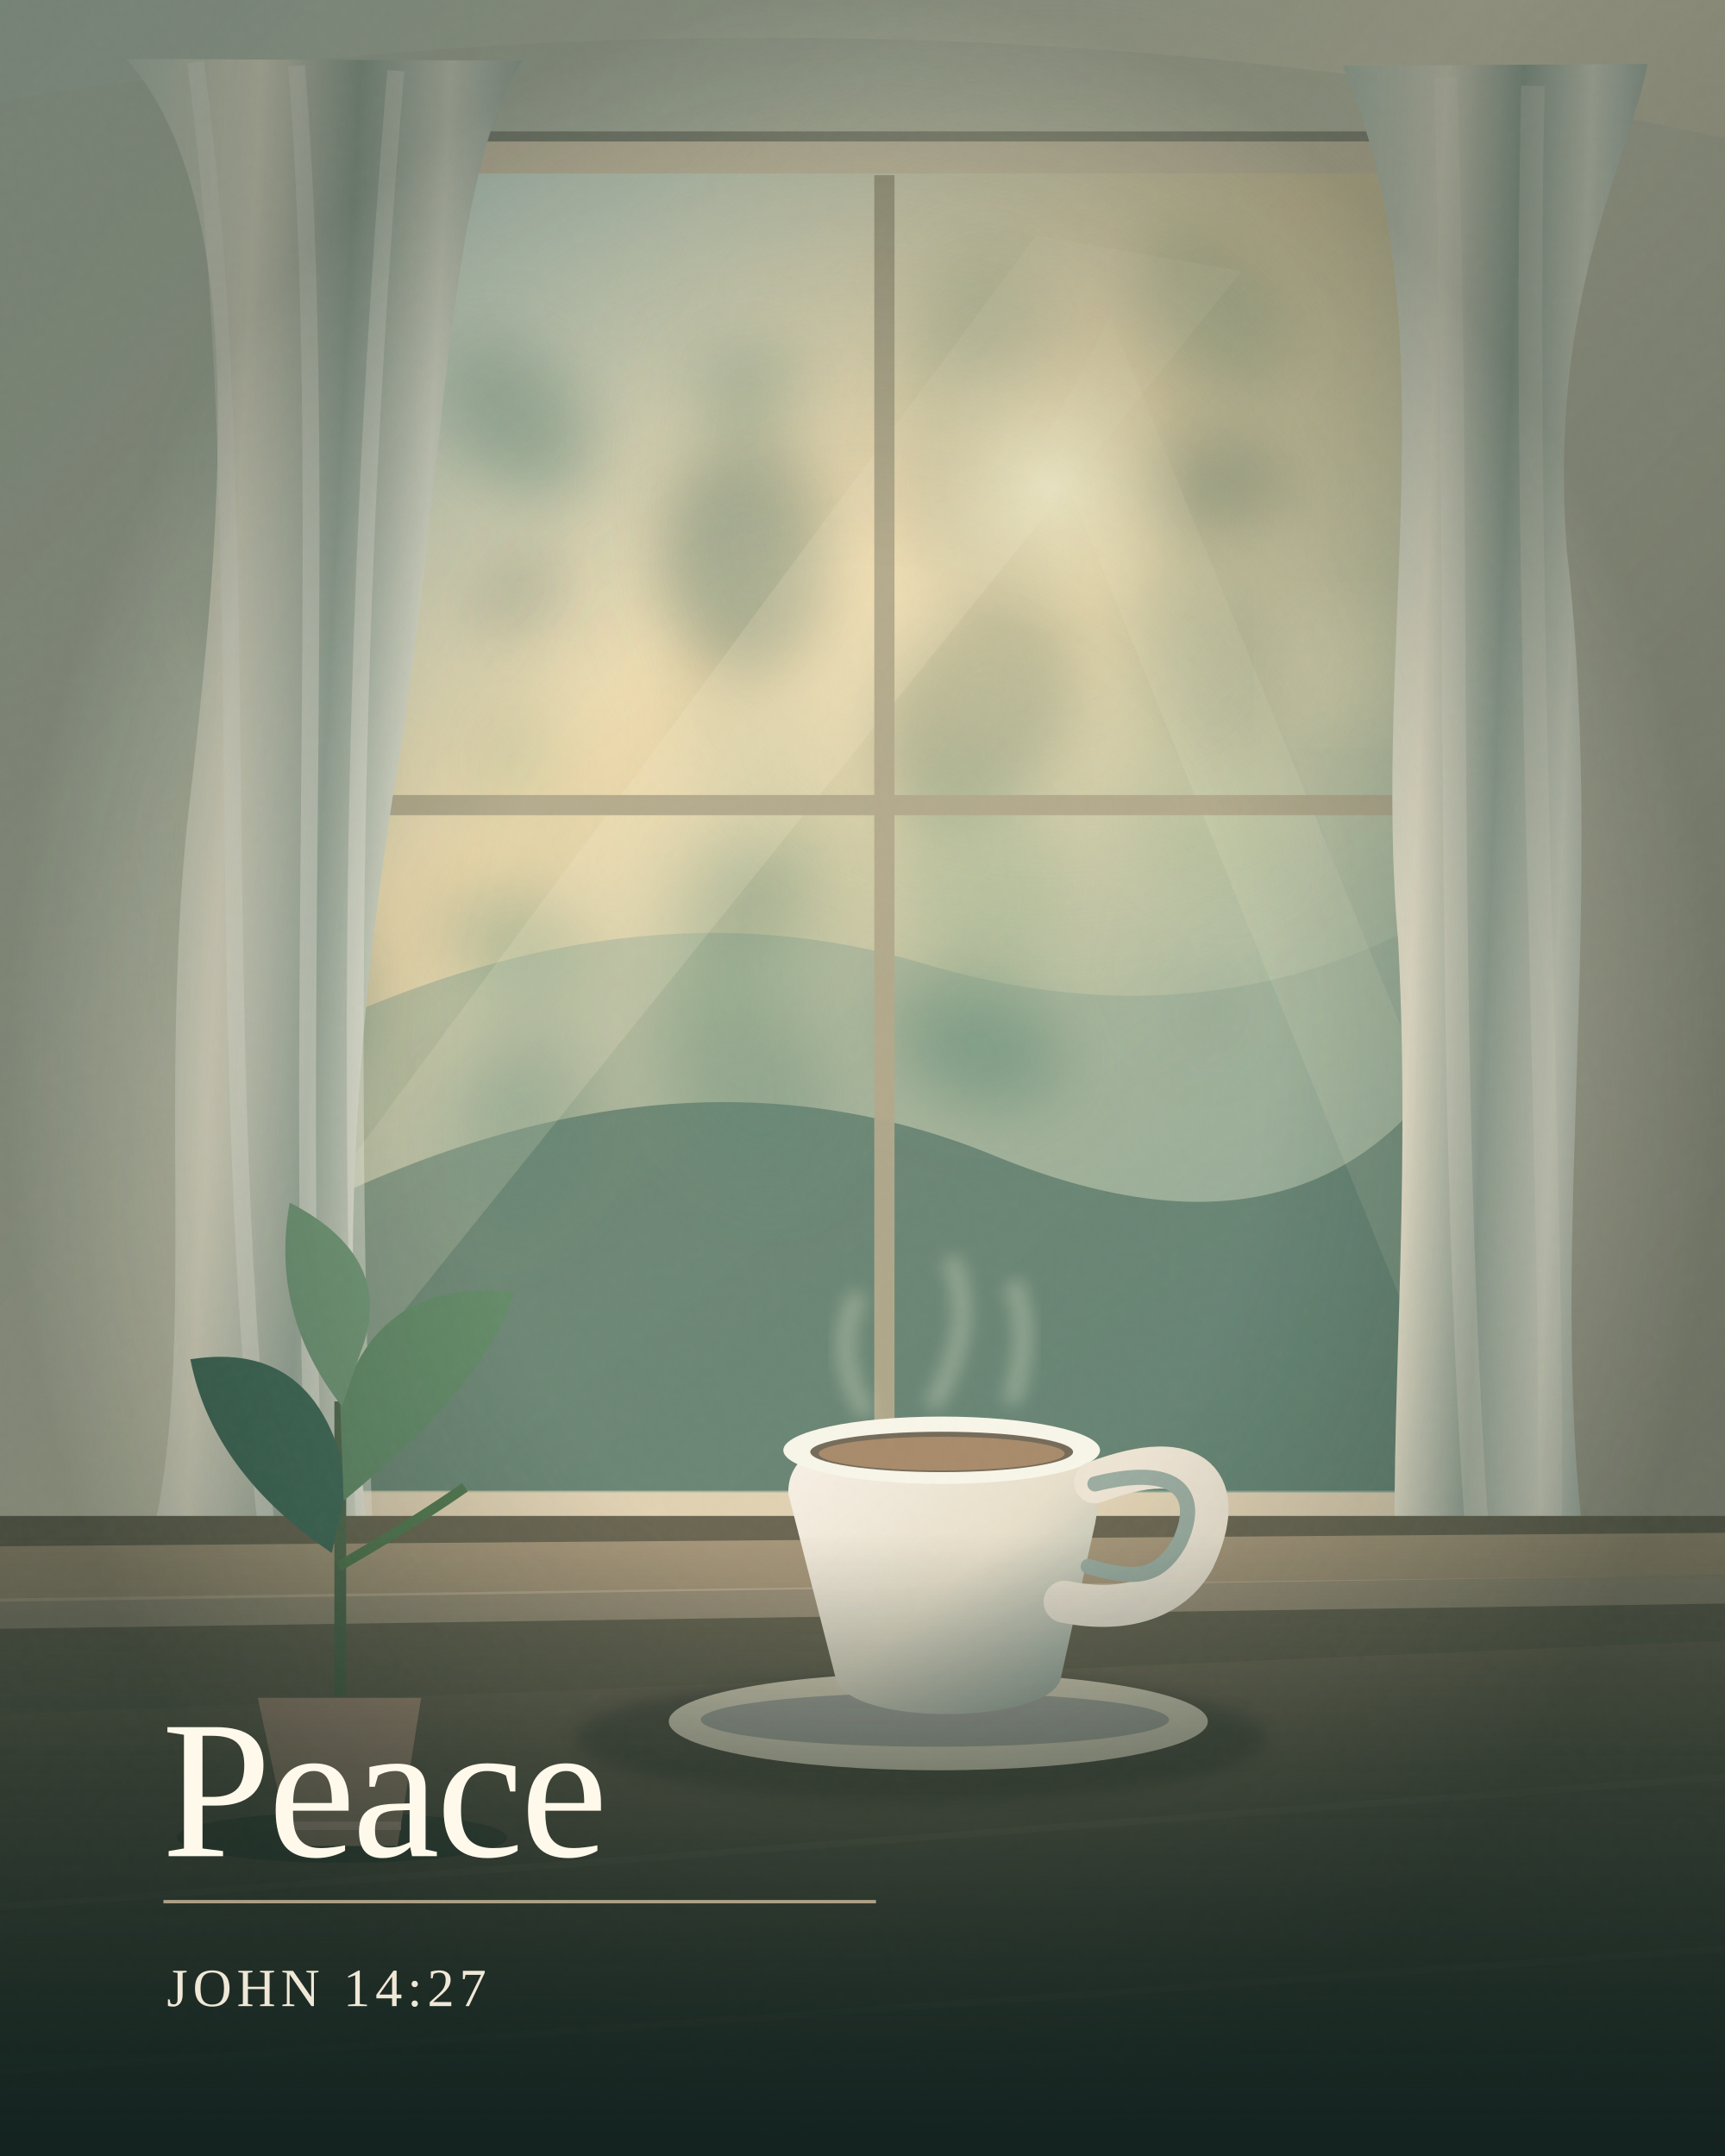
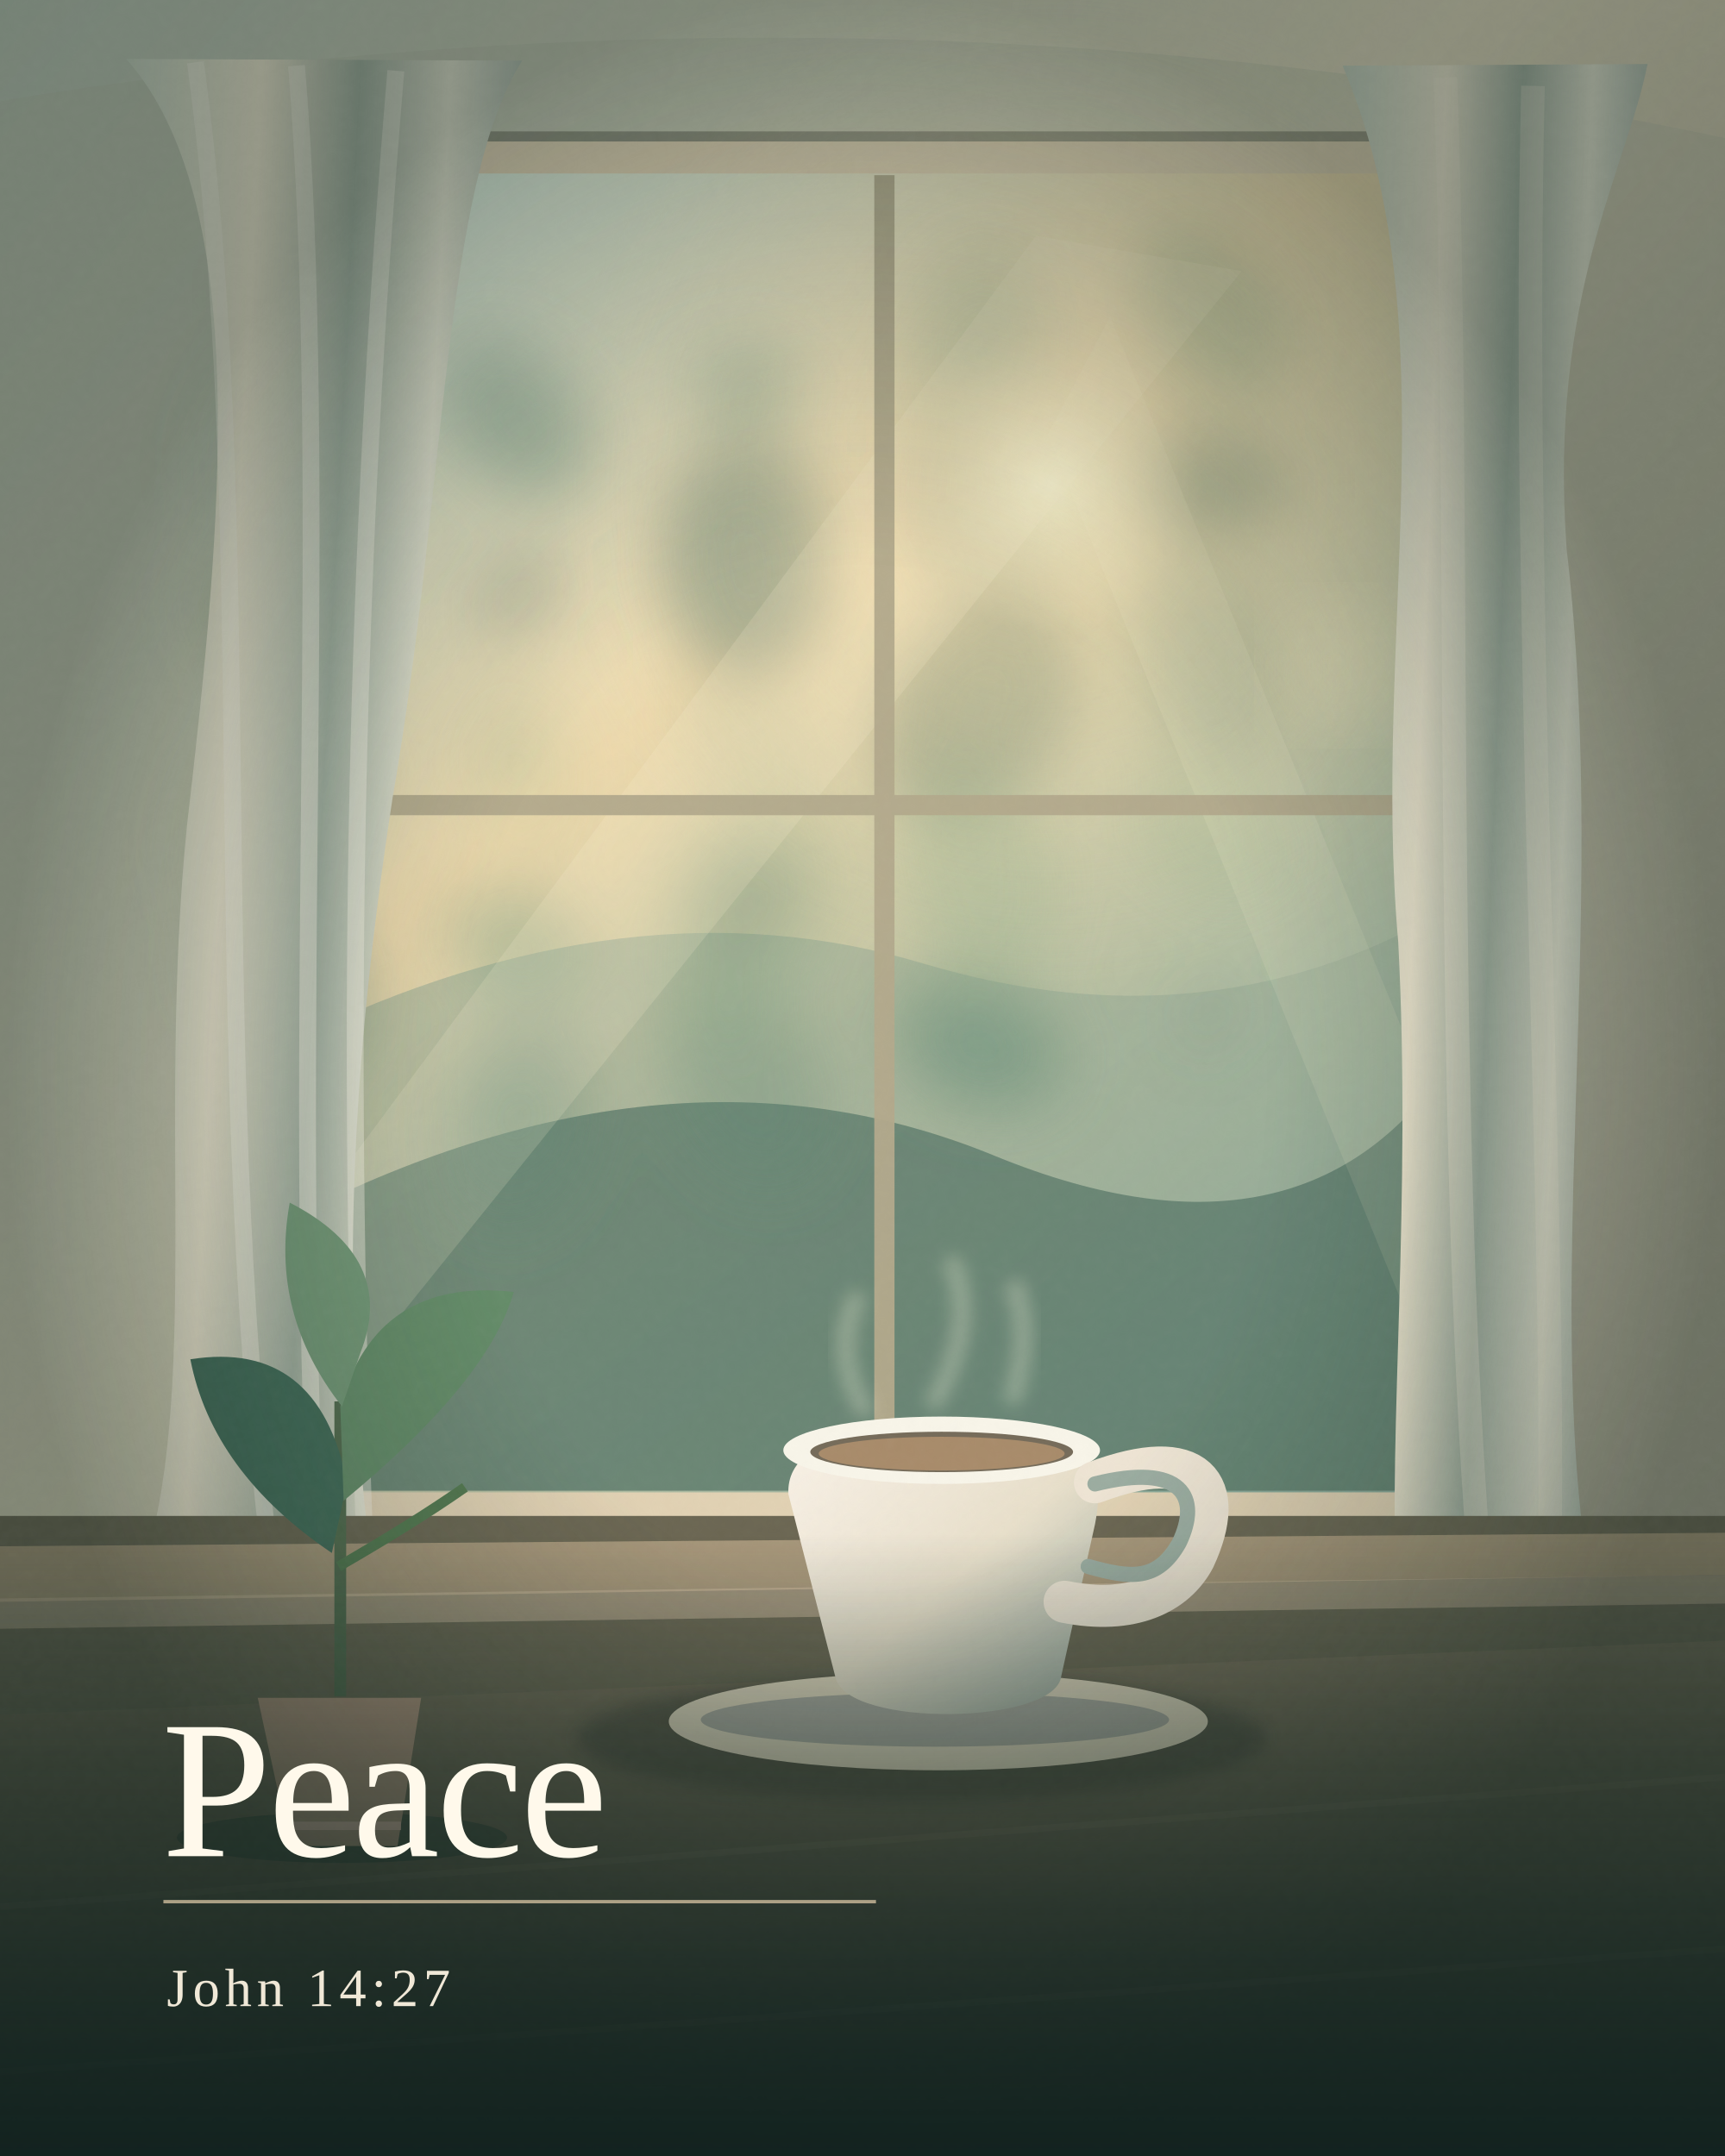
<svg xmlns="http://www.w3.org/2000/svg" width="1024" height="1280" viewBox="0 0 1024 1280">
  <defs>
    <linearGradient id="wall" x1="0" y1="0" x2="0.9" y2="1">
      <stop stop-color="#b9c4b4" />
      <stop offset=".43" stop-color="#e3d9bd" />
      <stop offset="1" stop-color="#8f8676" />
    </linearGradient>
    <linearGradient id="sky" x1="0" y1="0" x2=".7" y2="1">
      <stop stop-color="#d9eee4" />
      <stop offset=".42" stop-color="#eed9ac" />
      <stop offset="1" stop-color="#8caa9a" />
    </linearGradient>
    <linearGradient id="floor" x1="0" y1="0" x2="0" y2="1">
      <stop stop-color="#786f5a" />
      <stop offset=".45" stop-color="#655d4c" />
      <stop offset="1" stop-color="#383d37" />
    </linearGradient>
    <linearGradient id="curtain" x1="0" y1="0" x2="1" y2=".2">
      <stop stop-color="#c6d0bf" />
      <stop offset=".33" stop-color="#f2e9d2" />
      <stop offset=".57" stop-color="#a2ae9f" />
      <stop offset=".79" stop-color="#e6e4d1" />
      <stop offset="1" stop-color="#a8b4a8" />
    </linearGradient>
    <linearGradient id="cup" x1="0" y1="0" x2="1" y2="1">
      <stop stop-color="#f9f2e7" />
      <stop offset=".52" stop-color="#e8dfca" />
      <stop offset="1" stop-color="#9caaa0" />
    </linearGradient>
    <radialGradient id="sun">
      <stop stop-color="#fff9d4" stop-opacity=".88" />
      <stop offset=".30" stop-color="#fce4b4" stop-opacity=".30" />
      <stop offset="1" stop-color="#f5e5c1" stop-opacity="0" />
    </radialGradient>
    <radialGradient id="vignette">
      <stop offset=".47" stop-color="#1d342c" stop-opacity="0" />
      <stop offset="1" stop-color="#162720" stop-opacity=".42" />
    </radialGradient>
    <linearGradient id="scrim" x1="0" y1="0" x2="0" y2="1">
      <stop stop-color="#172c27" stop-opacity="0" />
      <stop offset=".38" stop-color="#142720" stop-opacity=".42" />
      <stop offset="1" stop-color="#11211e" stop-opacity=".93" />
    </linearGradient>
    <filter id="blur">
      <feGaussianBlur stdDeviation="18" />
    </filter>
    <filter id="soft">
      <feGaussianBlur stdDeviation="5" />
    </filter>
    <filter id="grain" x="0" y="0" width="100%" height="100%">
      <feTurbulence type="fractalNoise" baseFrequency=".16" numOctaves="2" stitchTiles="stitch" seed="11" />
      <feColorMatrix type="saturate" values="0" />
    </filter>
  </defs>
  <rect width="1024" height="1280" fill="url(#wall)" />
  <path d="M0 60Q518 -25 1024 82L1024 925H0Z" fill="#b6baa7" opacity=".35" />
  <rect x="145" y="78" width="748" height="851" rx="7" fill="#615e51" opacity=".55" />
  <rect x="160" y="84" width="724" height="823" fill="#e1d1b3" />
  <rect x="177" y="103" width="690" height="783" fill="url(#sky)" />
  <path d="M175 617Q374 520 548 572T867 535V885H175Z" fill="#98a994" opacity=".55" />
  <path d="M175 722Q400 608 590 686T867 621V885H175Z" fill="#537364" opacity=".69" />
  <g filter="url(#blur)">
    <ellipse cx="170" cy="170" rx="23" ry="16" transform="rotate(0 170 170)" fill="#587e70" opacity="0.15" />
    <ellipse cx="307" cy="253" rx="40" ry="28" transform="rotate(41 307 253)" fill="#648d75" opacity="0.22" />
    <ellipse cx="444" cy="336" rx="57" ry="40" transform="rotate(82 444 336)" fill="#759985" opacity="0.29" />
    <ellipse cx="581" cy="419" rx="74" ry="52" transform="rotate(123 581 419)" fill="#48665a" opacity="0.36" />
    <ellipse cx="718" cy="502" rx="33" ry="23" transform="rotate(19 718 502)" fill="#b4b994" opacity="0.15" />
    <ellipse cx="170" cy="585" rx="50" ry="35" transform="rotate(60 170 585)" fill="#8cad89" opacity="0.22" />
    <ellipse cx="307" cy="668" rx="67" ry="47" transform="rotate(101 307 668)" fill="#587e70" opacity="0.29" />
    <ellipse cx="444" cy="231" rx="26" ry="18" transform="rotate(142 444 231)" fill="#648d75" opacity="0.36" />
    <ellipse cx="581" cy="314" rx="43" ry="30" transform="rotate(38 581 314)" fill="#759985" opacity="0.15" />
    <ellipse cx="718" cy="397" rx="60" ry="42" transform="rotate(79 718 397)" fill="#48665a" opacity="0.22" />
    <ellipse cx="170" cy="480" rx="77" ry="54" transform="rotate(120 170 480)" fill="#b4b994" opacity="0.29" />
    <ellipse cx="307" cy="563" rx="36" ry="25" transform="rotate(16 307 563)" fill="#8cad89" opacity="0.36" />
    <ellipse cx="444" cy="646" rx="53" ry="37" transform="rotate(57 444 646)" fill="#587e70" opacity="0.15" />
    <ellipse cx="581" cy="209" rx="70" ry="49" transform="rotate(98 581 209)" fill="#648d75" opacity="0.22" />
    <ellipse cx="718" cy="292" rx="29" ry="20" transform="rotate(139 718 292)" fill="#759985" opacity="0.29" />
    <ellipse cx="170" cy="375" rx="46" ry="32" transform="rotate(35 170 375)" fill="#48665a" opacity="0.36" />
    <ellipse cx="307" cy="458" rx="63" ry="44" transform="rotate(76 307 458)" fill="#b4b994" opacity="0.15" />
    <ellipse cx="444" cy="541" rx="80" ry="56" transform="rotate(117 444 541)" fill="#8cad89" opacity="0.22" />
    <ellipse cx="581" cy="624" rx="39" ry="27" transform="rotate(13 581 624)" fill="#587e70" opacity="0.29" />
    <ellipse cx="718" cy="187" rx="56" ry="39" transform="rotate(54 718 187)" fill="#648d75" opacity="0.36" />
    <ellipse cx="170" cy="270" rx="73" ry="51" transform="rotate(95 170 270)" fill="#759985" opacity="0.15" />
    <ellipse cx="307" cy="353" rx="32" ry="22" transform="rotate(136 307 353)" fill="#48665a" opacity="0.22" />
    <ellipse cx="444" cy="436" rx="49" ry="34" transform="rotate(32 444 436)" fill="#b4b994" opacity="0.29" />
    <ellipse cx="581" cy="519" rx="66" ry="46" transform="rotate(73 581 519)" fill="#8cad89" opacity="0.36" />
    <ellipse cx="718" cy="602" rx="25" ry="18" transform="rotate(114 718 602)" fill="#587e70" opacity="0.15" />
    <ellipse cx="170" cy="685" rx="42" ry="29" transform="rotate(10 170 685)" fill="#648d75" opacity="0.22" />
    <ellipse cx="307" cy="248" rx="59" ry="41" transform="rotate(51 307 248)" fill="#759985" opacity="0.29" />
    <ellipse cx="444" cy="331" rx="76" ry="53" transform="rotate(92 444 331)" fill="#48665a" opacity="0.36" />
    <ellipse cx="581" cy="414" rx="35" ry="25" transform="rotate(133 581 414)" fill="#b4b994" opacity="0.15" />
    <ellipse cx="718" cy="497" rx="52" ry="36" transform="rotate(29 718 497)" fill="#8cad89" opacity="0.22" />
    <ellipse cx="170" cy="580" rx="69" ry="48" transform="rotate(70 170 580)" fill="#587e70" opacity="0.29" />
    <ellipse cx="307" cy="663" rx="28" ry="20" transform="rotate(111 307 663)" fill="#648d75" opacity="0.36" />
    <ellipse cx="444" cy="226" rx="45" ry="31" transform="rotate(7 444 226)" fill="#759985" opacity="0.15" />
    <ellipse cx="581" cy="309" rx="62" ry="43" transform="rotate(48 581 309)" fill="#48665a" opacity="0.22" />
    <ellipse cx="718" cy="392" rx="79" ry="55" transform="rotate(89 718 392)" fill="#b4b994" opacity="0.29" />
    <ellipse cx="170" cy="475" rx="38" ry="27" transform="rotate(130 170 475)" fill="#8cad89" opacity="0.36" />
    <ellipse cx="307" cy="558" rx="55" ry="39" transform="rotate(26 307 558)" fill="#587e70" opacity="0.15" />
    <ellipse cx="444" cy="641" rx="72" ry="50" transform="rotate(67 444 641)" fill="#648d75" opacity="0.22" />
    <ellipse cx="581" cy="204" rx="31" ry="22" transform="rotate(108 581 204)" fill="#759985" opacity="0.29" />
    <ellipse cx="718" cy="287" rx="48" ry="34" transform="rotate(4 718 287)" fill="#48665a" opacity="0.36" />
    <ellipse cx="170" cy="370" rx="65" ry="46" transform="rotate(45 170 370)" fill="#b4b994" opacity="0.15" />
    <ellipse cx="307" cy="453" rx="24" ry="17" transform="rotate(86 307 453)" fill="#8cad89" opacity="0.22" />
    <ellipse cx="444" cy="536" rx="41" ry="29" transform="rotate(127 444 536)" fill="#587e70" opacity="0.29" />
    <ellipse cx="581" cy="619" rx="58" ry="41" transform="rotate(23 581 619)" fill="#648d75" opacity="0.36" />
  </g>
  <circle cx="624" cy="287" r="300" fill="url(#sun)" />
  <path d="M615 140L170 740L170 865L737 161Z" fill="#fff4d5" opacity=".16" />
  <path d="M659 188L870 703L870 866L622 258Z" fill="#fff4d5" opacity=".11" />
  <g opacity=".95">
    <path d="M173 102H185V887H173Z M857 102H869V887H857Z M176 472H867V484H176Z M519 104H531V886H519Z" fill="#b2a98c" />
    <path d="M182 103H188V886H182Z M861 103H867V886H861Z" fill="#faf1dc" opacity=".6" />
  </g>
  <path d="M75 35C150 120 132 310 111 490C93 668 120 830 83 937Q154 954 220 925C201 770 209 631 233 474C265 289 263 110 310 36Z" fill="url(#curtain)" />
  <path d="M116 37C153 310 123 612 160 923 M176 39C196 279 173 619 188 921 M235 42C214 290 204 571 216 902" fill="none" stroke="#fbf5e8" stroke-width="10" opacity=".42" />
  <path d="M797 39C862 192 814 378 830 559C838 711 824 853 829 941L946 952C913 775 956 548 930 326C919 175 966 100 978 38Z" fill="url(#curtain)" />
  <path d="M858 46C867 289 857 650 878 926 M910 51C903 360 923 692 920 923" stroke="#fff5df" stroke-width="14" opacity=".28" fill="none" />
  <path d="M0 900L1024 900L1024 1028L0 1070Z" fill="#6b6652" />
  <path d="M0 918L1024 910L1024 935L0 951Z" fill="#a79679" />
  <path d="M0 949L1024 935L1024 952L0 967Z" fill="#d4bea1" opacity=".5" />
  <path d="M0 1018L1024 974V1280H0Z" fill="url(#floor)" />
  <path d="M0 1132L1024 1055 M0 1230L1024 1157" stroke="#bdab90" opacity=".11" stroke-width="4" />
  <ellipse cx="547" cy="1032" rx="205" ry="37" fill="#222b28" opacity=".35" filter="url(#soft)" />
  <ellipse cx="557" cy="1022" rx="160" ry="29" fill="#e3d8bf" />
  <ellipse cx="555" cy="1021" rx="139" ry="16" fill="#acaaa0" />
  <path d="M468 887C467 866 487 855 511 854H620C643 854 657 870 650 905L630 995C627 1024 503 1026 496 996Z" fill="url(#cup)" />
  <ellipse cx="559" cy="861" rx="94" ry="20" fill="#f8f5e9" />
  <ellipse cx="559" cy="862" rx="78" ry="12" fill="#756b59" />
  <ellipse cx="559" cy="863" rx="73" ry="10" fill="#a88b6a" />
  <path d="M650 880C711 857 729 882 709 925C698 946 672 959 632 951" fill="none" stroke="#eee4d3" stroke-width="25" stroke-linecap="round" />
  <path d="M650 881C702 868 713 889 700 916C687 939 671 937 646 930" fill="none" stroke="#9baca0" stroke-width="9" stroke-linecap="round" />
  <path d="M515 840Q492 803 510 768M553 835Q582 786 564 747M600 833Q614 792 601 761" stroke="#fffce3" stroke-width="10" fill="none" opacity=".3" filter="url(#soft)" />
  <g transform="translate(125 978)">
    <ellipse cx="78" cy="113" rx="98" ry="15" fill="#243b32" opacity=".5" />
    <path d="M28 30H125L111 118H47Z" fill="#ba9881" />
    <path d="M47 106H113" stroke="#e7bdaa" stroke-width="5" />
    <path d="M77 29V-146" stroke="#536b4e" stroke-width="7" fill="none" />
    <path d="M72 -56Q1 -104 -12 -171Q64 -183 81 -98Z" fill="#426b58" />
    <path d="M79 -87Q165 -158 180 -211Q98 -220 77 -143Z" fill="#648b68" />
    <path d="M78 -143Q35 -198 47 -264Q111 -231 89 -175Z" fill="#739776" />
    <path d="M76 -48Q121 -74 151 -95" stroke="#53784f" stroke-width="6" />
  </g>
  <circle cx="794" cy="395" r="41" fill="#ffefc3" opacity=".22" filter="url(#blur)" />
  <path d="M0 0H1024V1280H0Z" fill="url(#vignette)" />
  <path d="M0 0H1024V1280H0Z" filter="url(#grain)" opacity=".035" />
  <rect x="0" y="910" width="1024" height="370" fill="url(#scrim)" />
  <text x="96" y="1102" fill="#fff9eb" font-size="117" font-family="Georgia, 'Times New Roman', serif" font-weight="normal" letter-spacing="-2">Peace</text>
  <path d="M97 1129H520" stroke="#e4ceab" stroke-width="2" opacity=".70" />
-   <text x="99" y="1191" fill="#f0e8d7" font-size="32" font-family="Georgia, 'Times New Roman', serif" letter-spacing="3">JOHN 14:27</text>
+   <text x="99" y="1191" fill="#f0e8d7" font-size="32" font-family="Georgia, 'Times New Roman', serif" letter-spacing="3">John 14:27</text>
</svg>
